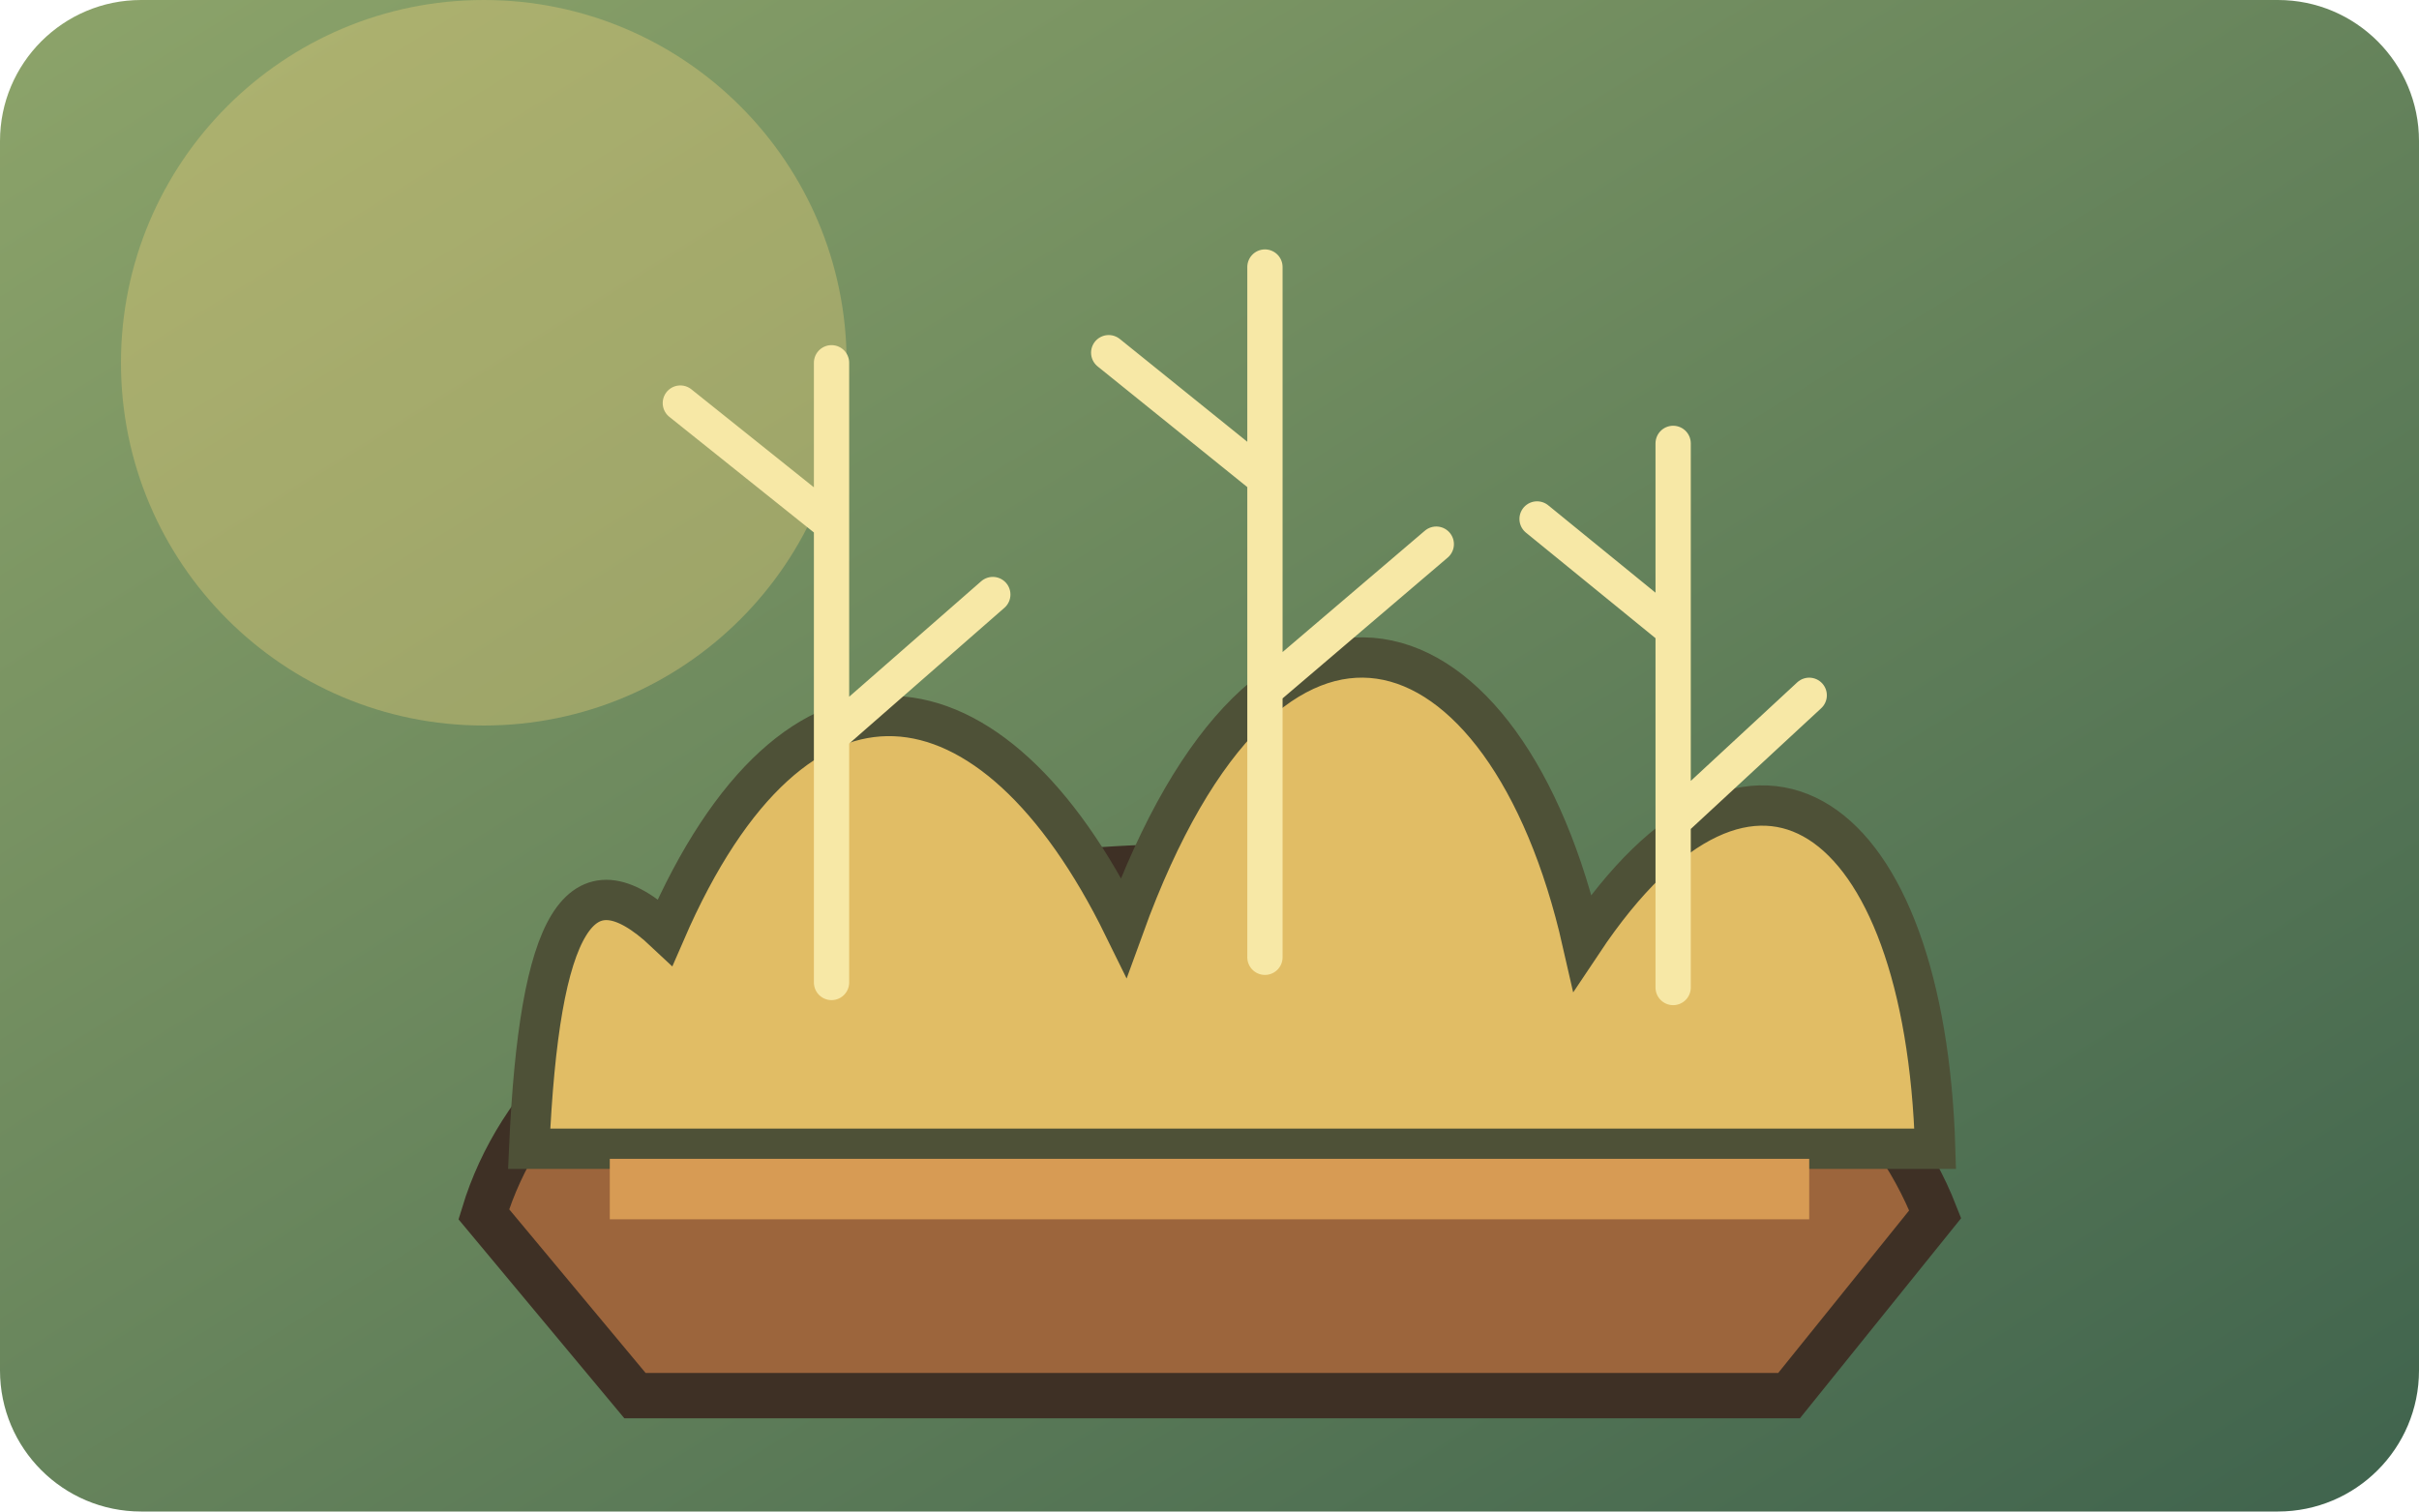
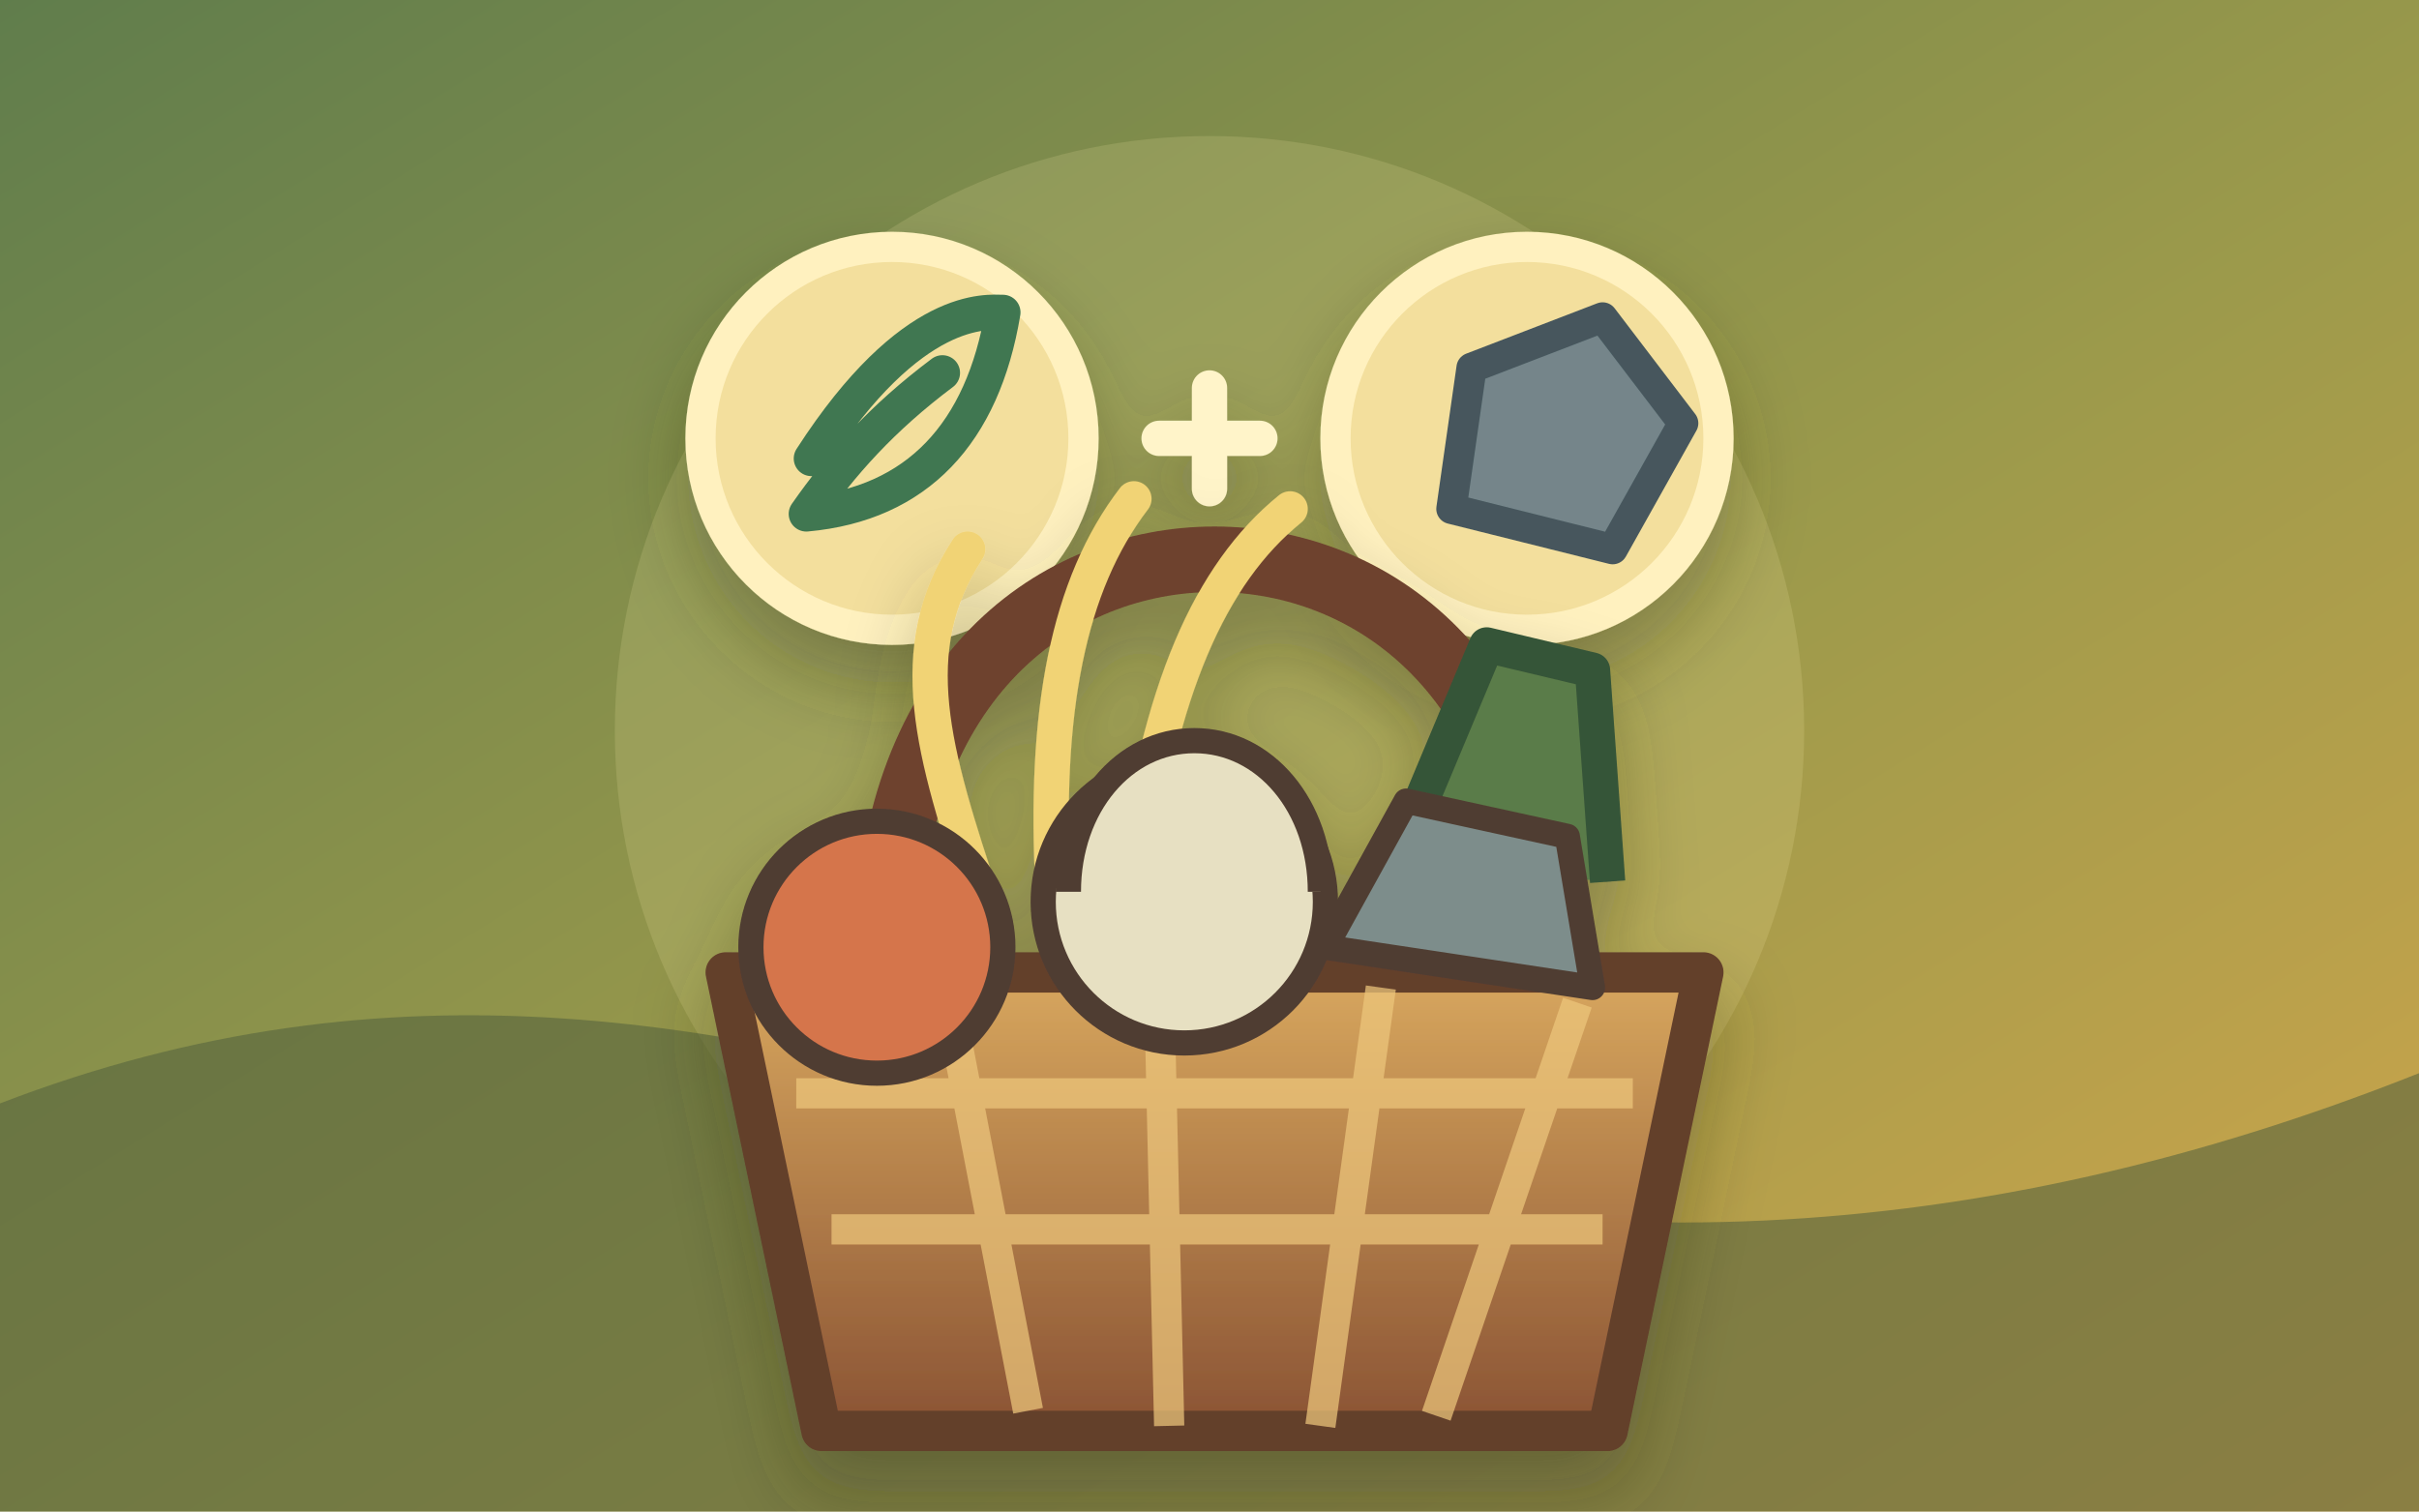
- <svg xmlns="http://www.w3.org/2000/svg" viewBox="0 0 480 300">
+ <svg xmlns="http://www.w3.org/2000/svg" viewBox="0 0 480 300" data-style="karo-card-v3" role="img" aria-labelledby="plenty-title plenty-desc">
  <defs>
-     <linearGradient id="b" y2="1">
-       <stop stop-color="#8da46a" />
-       <stop offset="1" stop-color="#3f634d" />
+     <linearGradient id="plenty-bg" x1="0" y1="0" x2="1" y2="1">
+       <stop stop-color="#607d4c" />
+       <stop offset="0.55" stop-color="#9c9a4b" />
+       <stop offset="1" stop-color="#d3a64b" />
    </linearGradient>
+     <linearGradient id="plenty-basket" x1="0" y1="0" x2="0" y2="1">
+       <stop stop-color="#d8a75e" />
+       <stop offset="1" stop-color="#8a5334" />
+     </linearGradient>
+     <filter id="plenty-shadow" x="-30%" y="-30%" width="160%" height="170%">
+       <feDropShadow dx="0" dy="8" stdDeviation="7" flood-color="#3e3c23" flood-opacity="0.35" />
+     </filter>
  </defs>
-   <rect width="480" height="300" rx="28" fill="url(#b)" />
-   <circle cx="96" cy="72" r="72" fill="#f2d27a" opacity=".34" />
-   <path d="M96 241c28-92 252-92 288 0l-29 36H126z" fill="#9c653c" stroke="#3e3025" stroke-width="9" />
-   <path d="M132 185c26-60 65-54 91-1 29-80 76-63 91 3 34-51 68-26 70 41H105c2-45 10-59 27-43z" fill="#e1bd65" stroke="#4e5137" stroke-width="8" />
-   <g fill="none" stroke="#f7e8a6" stroke-linecap="round" stroke-width="7">
-     <path d="M165 195V72m0 32-30-24m30 66 32-28m54 72V53m0 42-31-25m31 67 34-29m47 88V88m0 37-27-22m27 60 27-25" />
+   <rect width="480" height="300" fill="url(#plenty-bg)" />
+   <circle cx="240" cy="145" r="118" fill="#fff0ad" opacity="0.15" />
+   <path d="M0 219c78-30 146-17 220 6 88 27 172 23 260-12v87H0z" fill="#52613c" opacity="0.56" />
+   <g id="two-supplies" filter="url(#plenty-shadow)">
+     <circle cx="177" cy="87" r="38" fill="#f3df9d" stroke="#fff1bf" stroke-width="6" />
+     <circle cx="303" cy="87" r="38" fill="#f3df9d" stroke="#fff1bf" stroke-width="6" />
+     <path d="M161 91c20-31 35-29 38-29-4 24-17 38-39 40 7-10 15-19 27-28" fill="none" stroke="#3f7751" stroke-linecap="round" stroke-linejoin="round" stroke-width="7" />
+     <path d="M288 101l4-28 26-10 16 21-14 25z" fill="#74858a" stroke="#46575d" stroke-linejoin="round" stroke-width="6" />
+     <path d="M230 87h20M240 77v20" stroke="#fff4c9" stroke-linecap="round" stroke-width="7" />
  </g>
-   <path d="M121 236h238" stroke="#d79b54" stroke-width="12" />
+   <g id="hero-bounty" transform="translate(119 105)" filter="url(#plenty-shadow)">
+     <path d="M57 83c1-54 34-77 65-77s64 23 65 77" fill="none" stroke="#6e432e" stroke-width="13" />
+     <path d="M76 74c-10-30-16-50-3-70M90 72c-2-36 3-61 16-78M106 70c5-38 15-61 31-74" fill="none" stroke="#f1d375" stroke-linecap="round" stroke-width="7" />
+     <path d="M158 66l18-43 21 5 3 42" fill="#5a7c48" stroke="#365438" stroke-linejoin="round" stroke-width="7" />
+     <path d="M25 88h194l-19 91H44z" fill="url(#plenty-basket)" stroke="#633f2c" stroke-linejoin="round" stroke-width="8" />
+     <path d="M39 112h166M46 139h153M69 92l16 83M111 91l2 87M155 91l-12 87M194 94l-28 82" fill="none" stroke="#edc67b" stroke-width="6" opacity="0.72" />
+     <g stroke="#503d31" stroke-width="5">
+       <circle cx="55" cy="83" r="25" fill="#d5744c" />
+       <circle cx="116" cy="74" r="28" fill="#e7e0c2" />
+       <path d="M93 72c0-17 11-30 25-30s25 13 25 30" fill="#e7e0c2" />
+       <path d="M144 83l16-29 32 7 5 30z" fill="#7d8d8b" stroke-linejoin="round" />
+     </g>
+   </g>
</svg>
